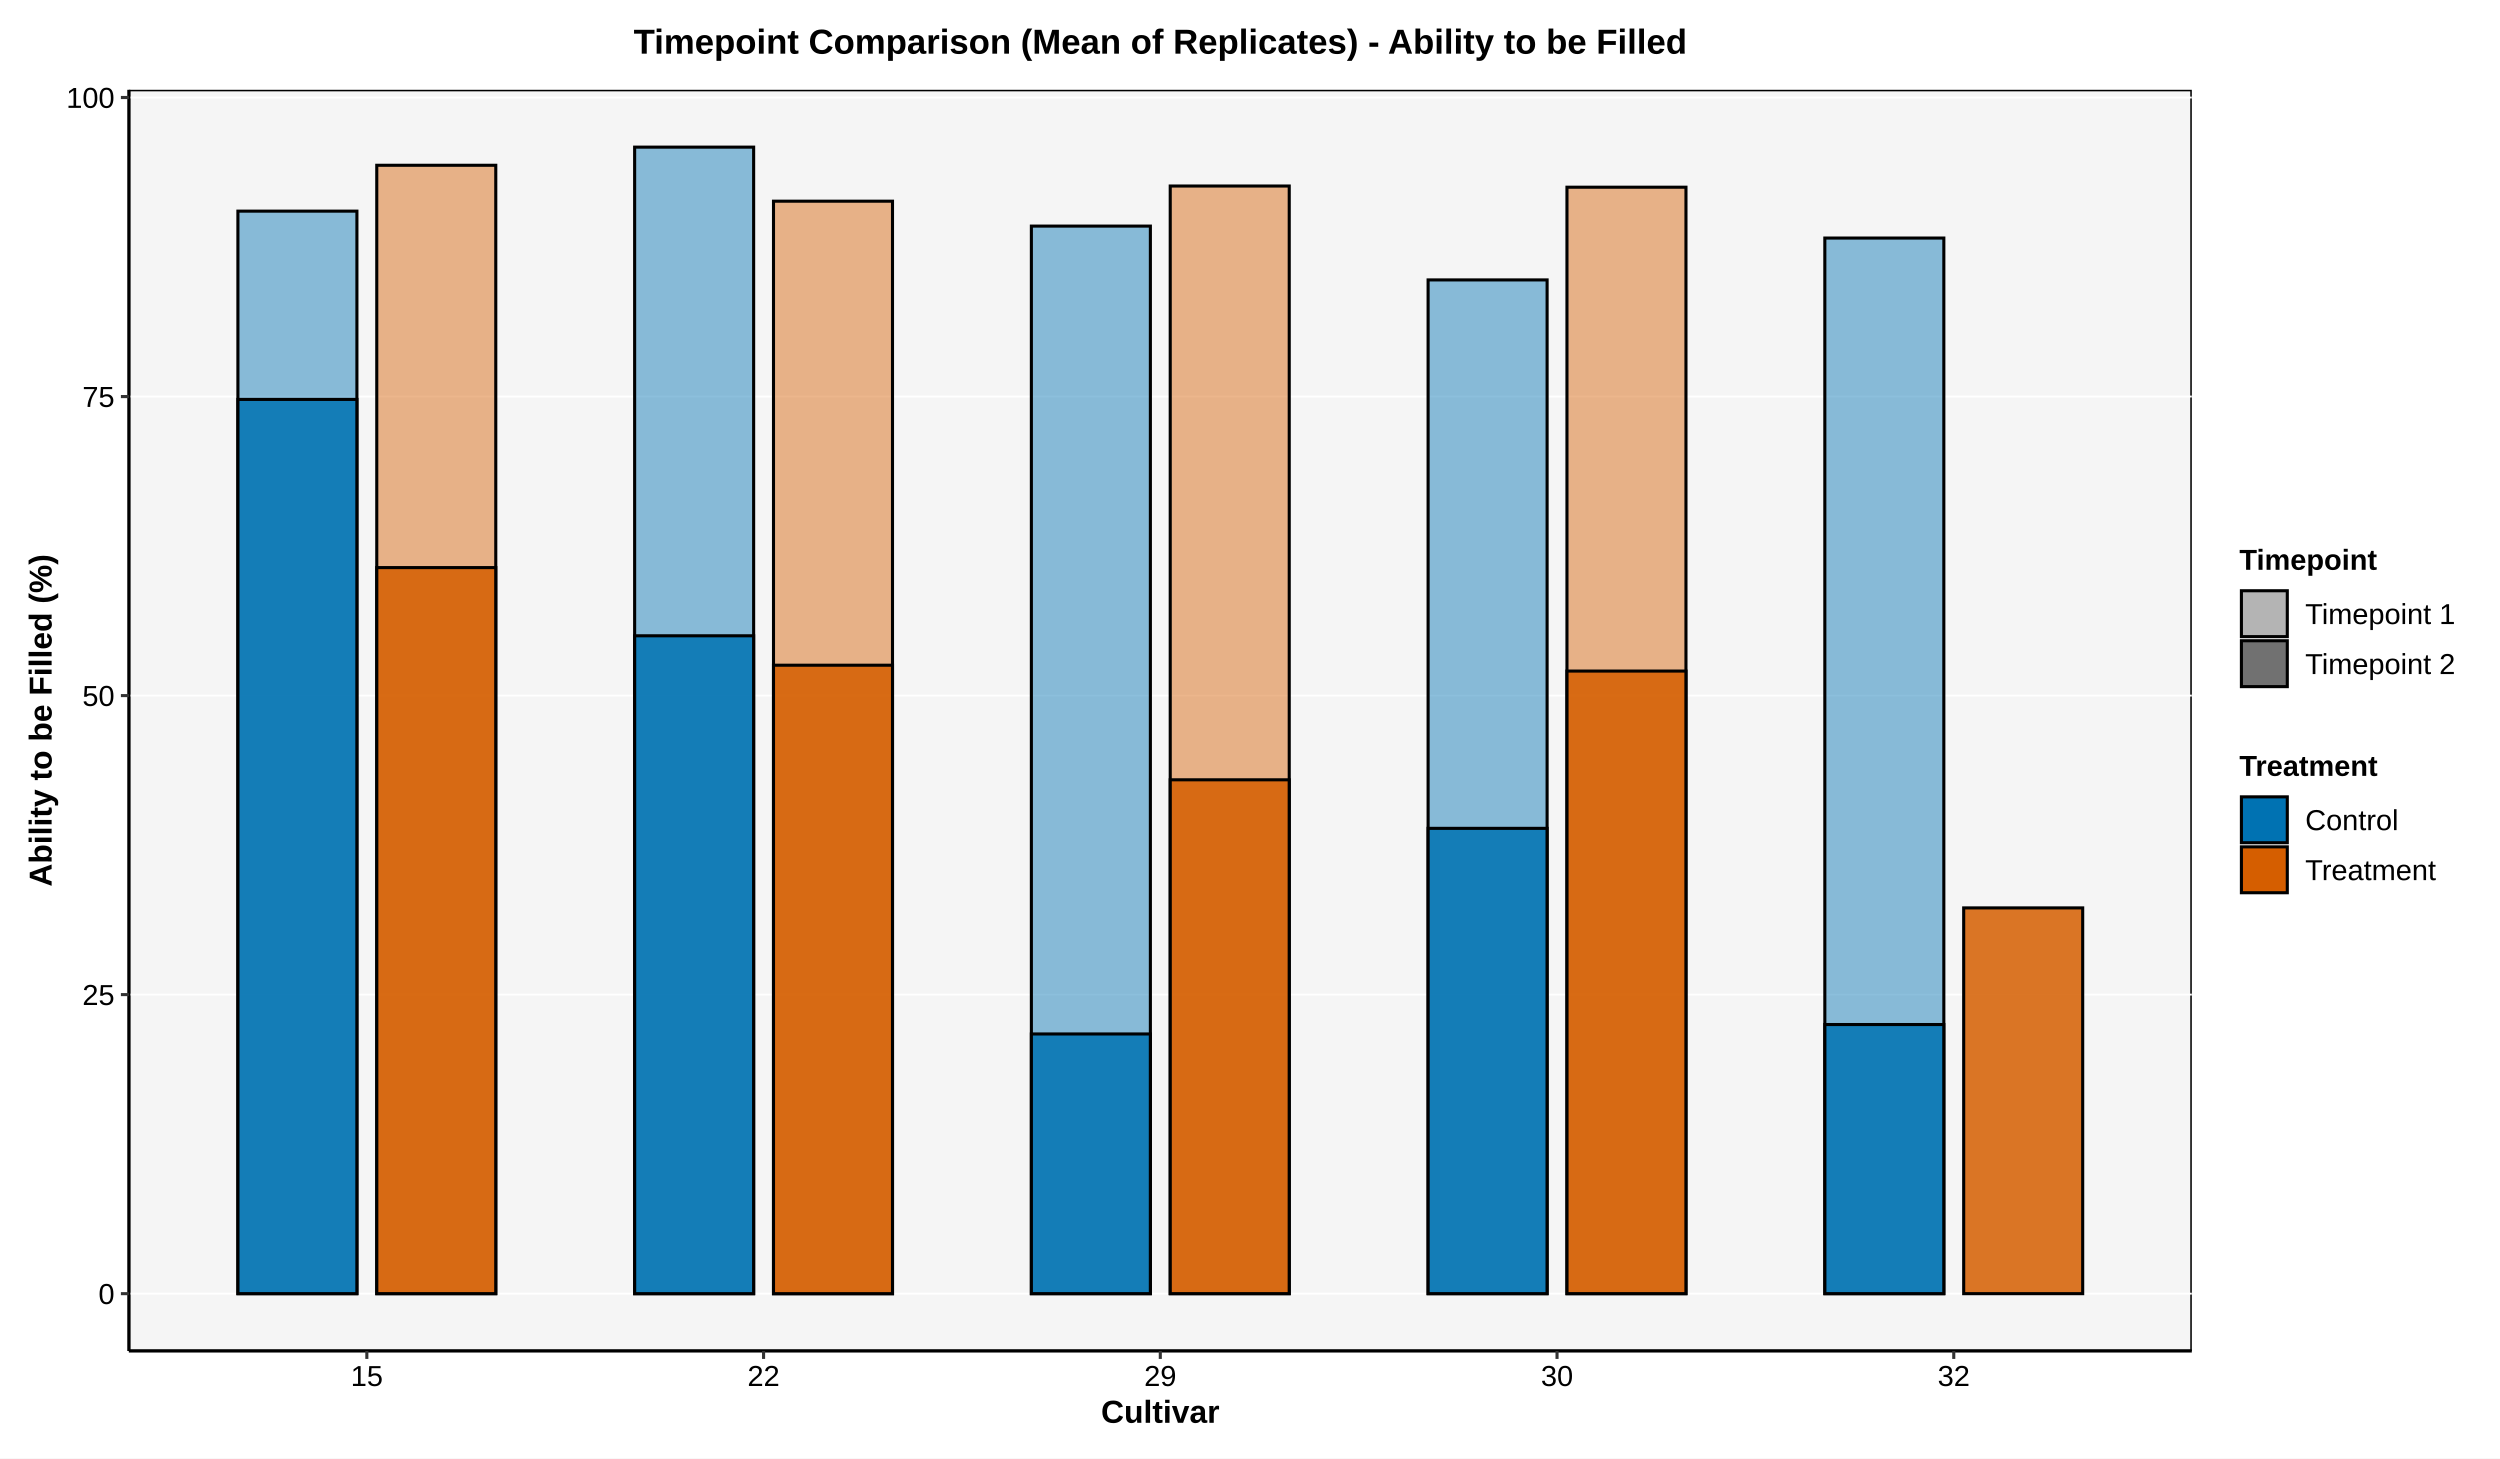
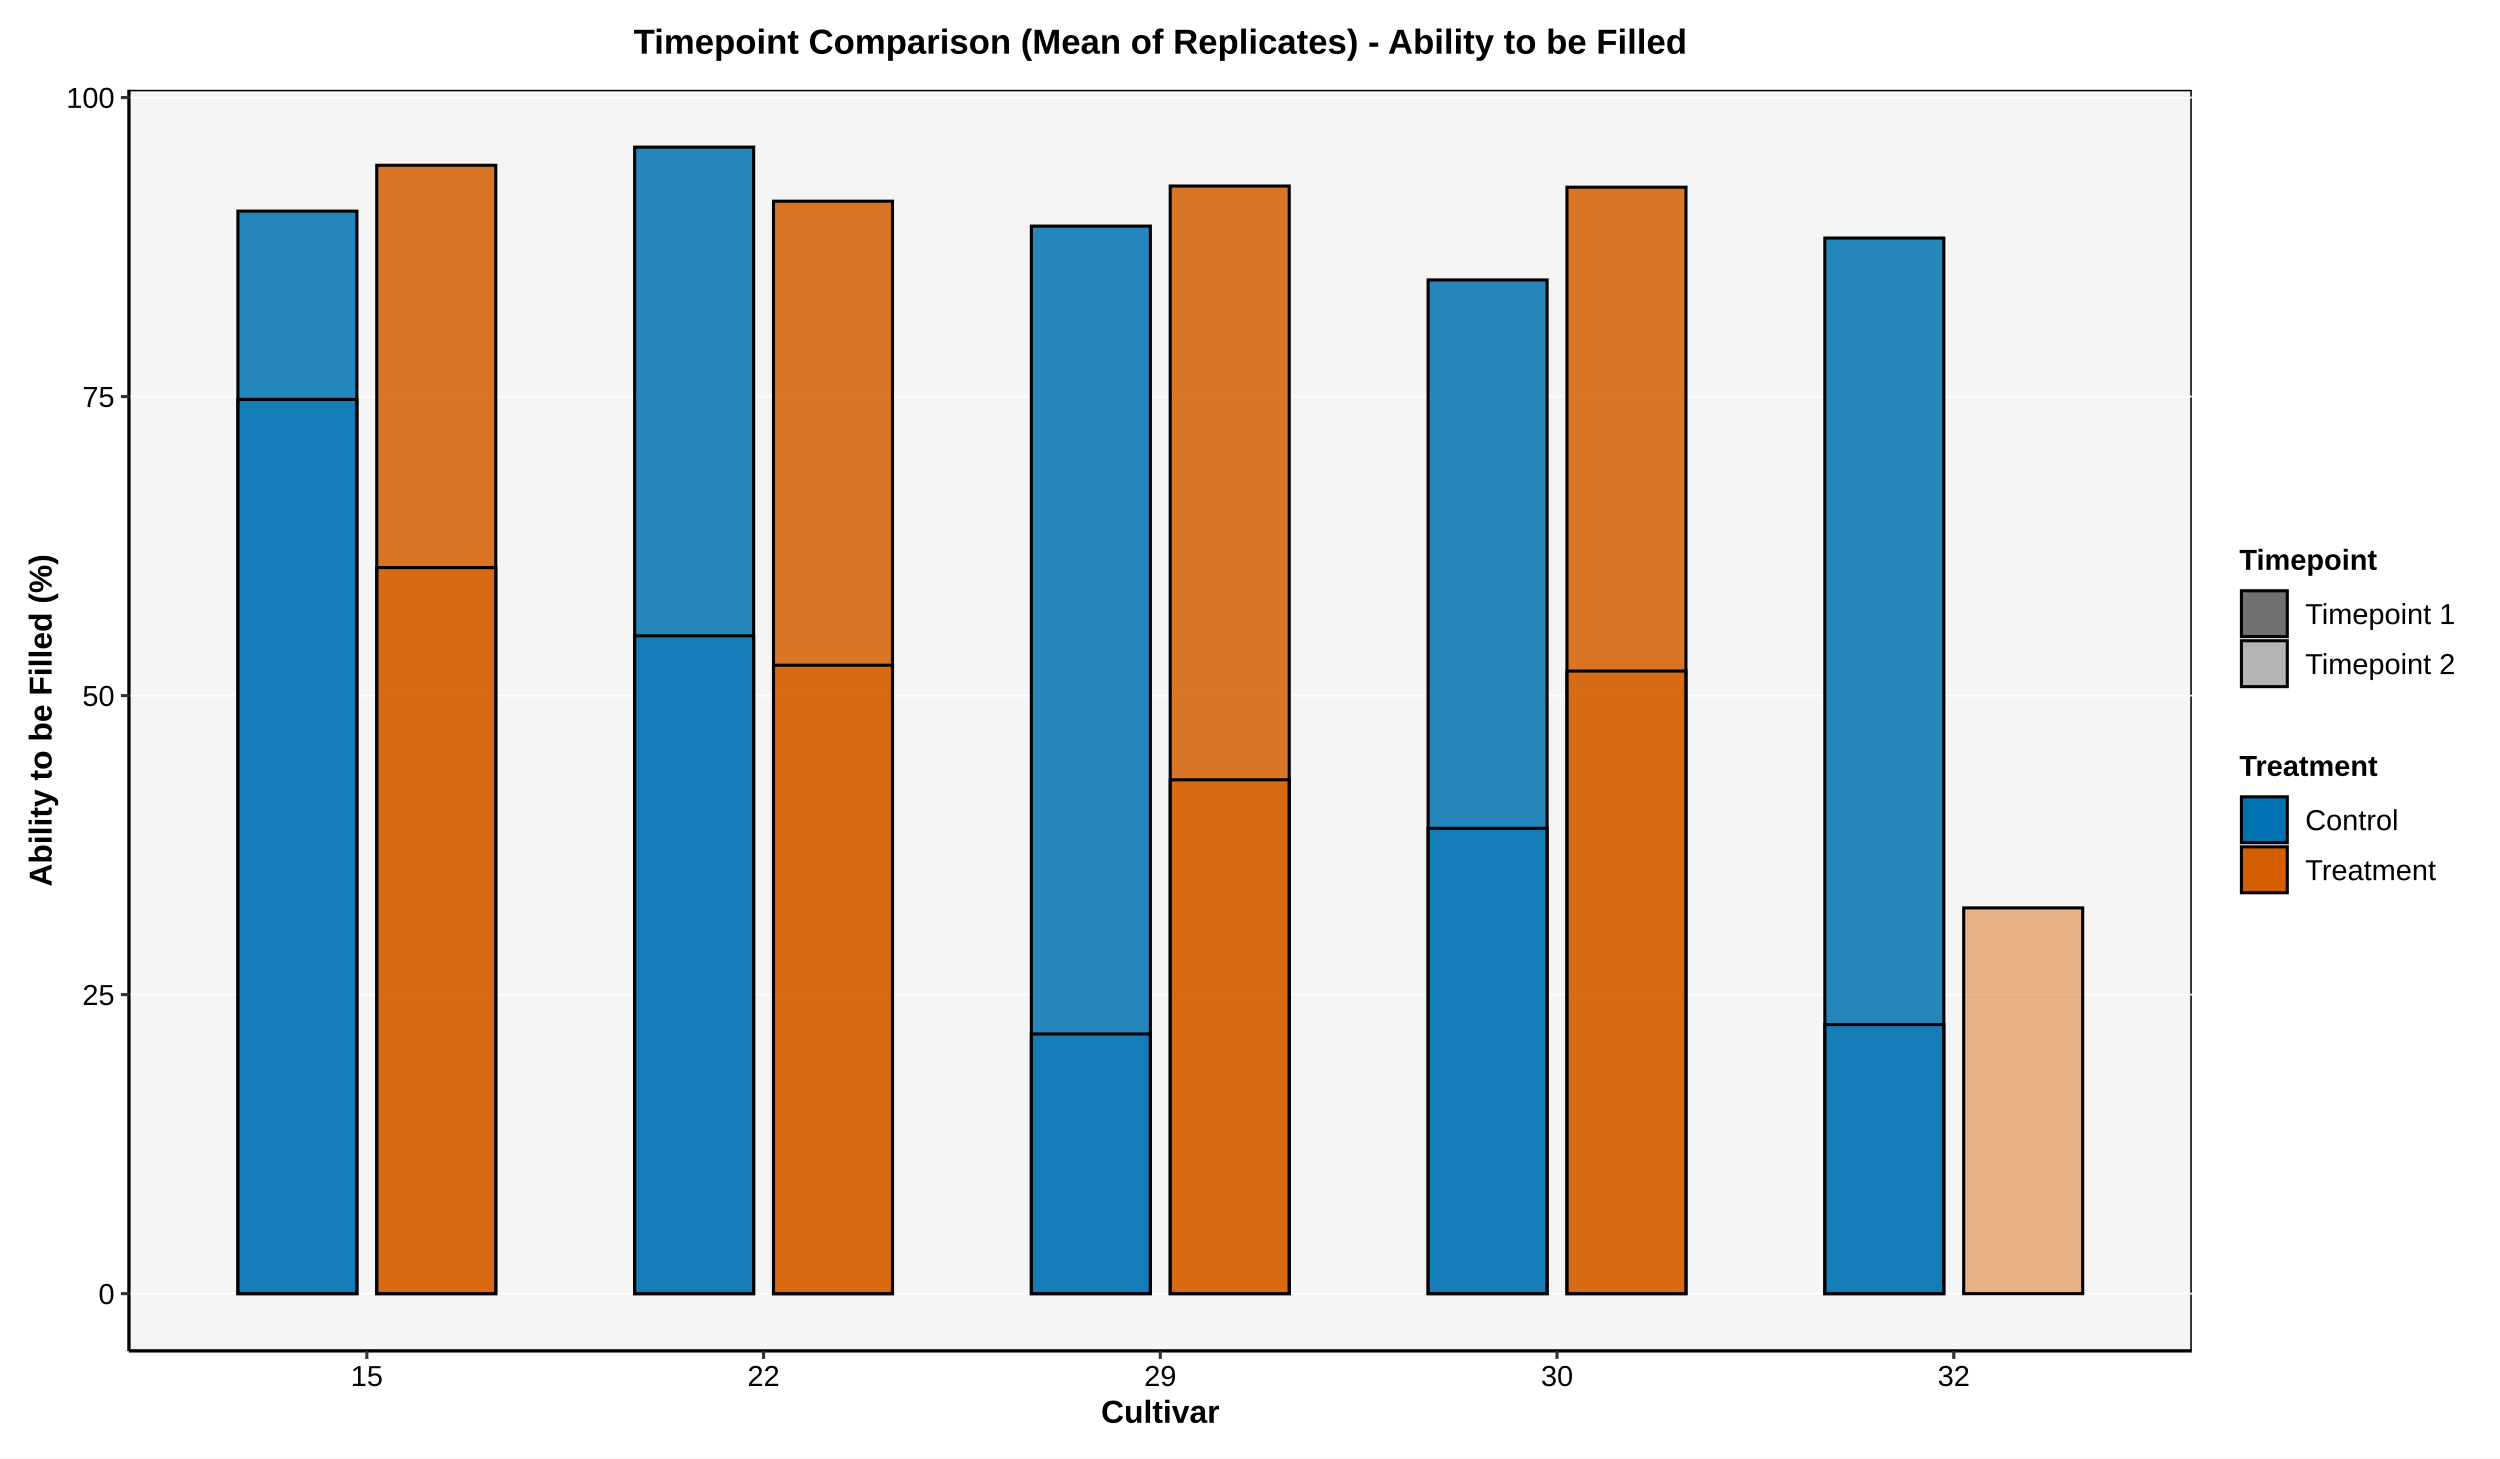
<svg xmlns="http://www.w3.org/2000/svg" width="864.00pt" height="504.00pt" viewBox="0 0 864.00 504.00">
  <g class="svglite">
    <defs>
      <style type="text/css">
    .svglite line, .svglite polyline, .svglite polygon, .svglite path, .svglite rect, .svglite circle {
      fill: none;
      stroke: #000000;
      stroke-linecap: round;
      stroke-linejoin: round;
      stroke-miterlimit: 10.00;
    }
    .svglite text {
      white-space: pre;
    }
    .svglite g.glyphgroup path {
      fill: inherit;
      stroke: none;
    }
  </style>
    </defs>
    <rect width="100%" height="100%" style="stroke: none; fill: #FFFFFF;" />
    <defs>
      <clipPath id="cpMC4wMHw4NjQuMDB8MC4wMHw1MDQuMDA=">
        <rect x="0.00" y="0.00" width="864.00" height="504.00" />
      </clipPath>
    </defs>
    <g clip-path="url(#cpMC4wMHw4NjQuMDB8MC4wMHw1MDQuMDA=)">
      <rect x="0.00" y="-0" width="864.00" height="504.00" style="stroke-width: 1.07; stroke: none; fill: #FFFFFF;" />
    </g>
    <defs>
      <clipPath id="cpNDQuNTJ8NzU3LjQ5fDMxLjA0fDQ2Ni45MA==">
        <rect x="44.52" y="31.04" width="712.97" height="435.86" />
      </clipPath>
    </defs>
    <g clip-path="url(#cpNDQuNTJ8NzU3LjQ5fDMxLjA0fDQ2Ni45MA==)">
      <rect x="44.52" y="31.04" width="712.97" height="435.86" style="stroke-width: 1.07; fill: #F5F5F5;" />
      <polyline points="44.52,447.09 757.49,447.09 " style="stroke-width: 0.64; stroke: #FFFFFF; stroke-linecap: butt;" />
      <polyline points="44.52,343.74 757.49,343.74 " style="stroke-width: 0.64; stroke: #FFFFFF; stroke-linecap: butt;" />
      <polyline points="44.52,240.40 757.49,240.40 " style="stroke-width: 0.64; stroke: #FFFFFF; stroke-linecap: butt;" />
      <polyline points="44.52,137.05 757.49,137.05 " style="stroke-width: 0.64; stroke: #FFFFFF; stroke-linecap: butt;" />
      <polyline points="44.52,33.70 757.49,33.70 " style="stroke-width: 0.64; stroke: #FFFFFF; stroke-linecap: butt;" />
-       <rect x="82.22" y="72.97" width="41.13" height="374.12" style="stroke-width: 1.07; stroke-linecap: butt; stroke-linejoin: miter; fill: #0072B2; fill-opacity: 0.45;" />
-       <rect x="130.21" y="57.12" width="41.13" height="389.97" style="stroke-width: 1.07; stroke-linecap: butt; stroke-linejoin: miter; fill: #D55E00; fill-opacity: 0.45;" />
-       <rect x="219.33" y="50.85" width="41.13" height="396.24" style="stroke-width: 1.07; stroke-linecap: butt; stroke-linejoin: miter; fill: #0072B2; fill-opacity: 0.45;" />
-       <rect x="267.32" y="69.53" width="41.13" height="377.57" style="stroke-width: 1.07; stroke-linecap: butt; stroke-linejoin: miter; fill: #D55E00; fill-opacity: 0.45;" />
-       <rect x="356.44" y="78.14" width="41.13" height="368.95" style="stroke-width: 1.07; stroke-linecap: butt; stroke-linejoin: miter; fill: #0072B2; fill-opacity: 0.45;" />
-       <rect x="404.43" y="64.29" width="41.13" height="382.80" style="stroke-width: 1.07; stroke-linecap: butt; stroke-linejoin: miter; fill: #D55E00; fill-opacity: 0.45;" />
-       <rect x="493.55" y="96.74" width="41.13" height="350.35" style="stroke-width: 1.07; stroke-linecap: butt; stroke-linejoin: miter; fill: #0072B2; fill-opacity: 0.45;" />
-       <rect x="541.54" y="64.70" width="41.13" height="382.39" style="stroke-width: 1.07; stroke-linecap: butt; stroke-linejoin: miter; fill: #D55E00; fill-opacity: 0.45;" />
-       <rect x="630.66" y="82.27" width="41.13" height="364.82" style="stroke-width: 1.07; stroke-linecap: butt; stroke-linejoin: miter; fill: #0072B2; fill-opacity: 0.45;" />
-       <rect x="82.22" y="138.04" width="41.13" height="309.05" style="stroke-width: 1.07; stroke-linecap: butt; stroke-linejoin: miter; fill: #0072B2; fill-opacity: 0.85;" />
-       <rect x="130.21" y="196.16" width="41.13" height="250.93" style="stroke-width: 1.07; stroke-linecap: butt; stroke-linejoin: miter; fill: #D55E00; fill-opacity: 0.85;" />
-       <rect x="219.33" y="219.73" width="41.13" height="227.37" style="stroke-width: 1.07; stroke-linecap: butt; stroke-linejoin: miter; fill: #0072B2; fill-opacity: 0.85;" />
-       <rect x="267.32" y="229.90" width="41.13" height="217.20" style="stroke-width: 1.07; stroke-linecap: butt; stroke-linejoin: miter; fill: #D55E00; fill-opacity: 0.85;" />
-       <rect x="356.44" y="357.34" width="41.13" height="89.75" style="stroke-width: 1.07; stroke-linecap: butt; stroke-linejoin: miter; fill: #0072B2; fill-opacity: 0.85;" />
-       <rect x="404.43" y="269.50" width="41.13" height="177.59" style="stroke-width: 1.07; stroke-linecap: butt; stroke-linejoin: miter; fill: #D55E00; fill-opacity: 0.85;" />
-       <rect x="493.55" y="286.28" width="41.13" height="160.81" style="stroke-width: 1.07; stroke-linecap: butt; stroke-linejoin: miter; fill: #0072B2; fill-opacity: 0.85;" />
-       <rect x="541.54" y="231.92" width="41.13" height="215.17" style="stroke-width: 1.07; stroke-linecap: butt; stroke-linejoin: miter; fill: #D55E00; fill-opacity: 0.85;" />
-       <rect x="630.66" y="354.08" width="41.13" height="93.01" style="stroke-width: 1.07; stroke-linecap: butt; stroke-linejoin: miter; fill: #0072B2; fill-opacity: 0.85;" />
-       <rect x="678.65" y="313.77" width="41.13" height="133.32" style="stroke-width: 1.07; stroke-linecap: butt; stroke-linejoin: miter; fill: #D55E00; fill-opacity: 0.85;" />
+       <rect x="82.22" y="72.97" width="41.13" height="374.12" style="stroke-width: 1.07; stroke-linecap: butt; stroke-linejoin: miter; fill: #0072B2; fill-opacity: 0.85;" />
+       <rect x="130.21" y="57.12" width="41.13" height="389.97" style="stroke-width: 1.07; stroke-linecap: butt; stroke-linejoin: miter; fill: #D55E00; fill-opacity: 0.85;" />
+       <rect x="219.33" y="50.85" width="41.13" height="396.24" style="stroke-width: 1.07; stroke-linecap: butt; stroke-linejoin: miter; fill: #0072B2; fill-opacity: 0.85;" />
+       <rect x="267.32" y="69.53" width="41.13" height="377.57" style="stroke-width: 1.07; stroke-linecap: butt; stroke-linejoin: miter; fill: #D55E00; fill-opacity: 0.85;" />
+       <rect x="356.44" y="78.14" width="41.13" height="368.95" style="stroke-width: 1.07; stroke-linecap: butt; stroke-linejoin: miter; fill: #0072B2; fill-opacity: 0.85;" />
+       <rect x="404.43" y="64.29" width="41.13" height="382.80" style="stroke-width: 1.07; stroke-linecap: butt; stroke-linejoin: miter; fill: #D55E00; fill-opacity: 0.85;" />
+       <rect x="493.55" y="96.74" width="41.13" height="350.35" style="stroke-width: 1.07; stroke-linecap: butt; stroke-linejoin: miter; fill: #0072B2; fill-opacity: 0.85;" />
+       <rect x="541.54" y="64.70" width="41.13" height="382.39" style="stroke-width: 1.07; stroke-linecap: butt; stroke-linejoin: miter; fill: #D55E00; fill-opacity: 0.85;" />
+       <rect x="630.66" y="82.27" width="41.13" height="364.82" style="stroke-width: 1.07; stroke-linecap: butt; stroke-linejoin: miter; fill: #0072B2; fill-opacity: 0.85;" />
+       <rect x="82.22" y="138.04" width="41.13" height="309.05" style="stroke-width: 1.07; stroke-linecap: butt; stroke-linejoin: miter; fill: #0072B2; fill-opacity: 0.45;" />
+       <rect x="130.21" y="196.16" width="41.13" height="250.93" style="stroke-width: 1.07; stroke-linecap: butt; stroke-linejoin: miter; fill: #D55E00; fill-opacity: 0.45;" />
+       <rect x="219.33" y="219.73" width="41.13" height="227.37" style="stroke-width: 1.07; stroke-linecap: butt; stroke-linejoin: miter; fill: #0072B2; fill-opacity: 0.45;" />
+       <rect x="267.32" y="229.90" width="41.13" height="217.20" style="stroke-width: 1.07; stroke-linecap: butt; stroke-linejoin: miter; fill: #D55E00; fill-opacity: 0.45;" />
+       <rect x="356.44" y="357.34" width="41.13" height="89.75" style="stroke-width: 1.07; stroke-linecap: butt; stroke-linejoin: miter; fill: #0072B2; fill-opacity: 0.45;" />
+       <rect x="404.43" y="269.50" width="41.13" height="177.59" style="stroke-width: 1.07; stroke-linecap: butt; stroke-linejoin: miter; fill: #D55E00; fill-opacity: 0.45;" />
+       <rect x="493.55" y="286.28" width="41.13" height="160.81" style="stroke-width: 1.07; stroke-linecap: butt; stroke-linejoin: miter; fill: #0072B2; fill-opacity: 0.45;" />
+       <rect x="541.54" y="231.92" width="41.13" height="215.17" style="stroke-width: 1.07; stroke-linecap: butt; stroke-linejoin: miter; fill: #D55E00; fill-opacity: 0.45;" />
+       <rect x="630.66" y="354.08" width="41.13" height="93.01" style="stroke-width: 1.07; stroke-linecap: butt; stroke-linejoin: miter; fill: #0072B2; fill-opacity: 0.45;" />
+       <rect x="678.65" y="313.77" width="41.13" height="133.32" style="stroke-width: 1.07; stroke-linecap: butt; stroke-linejoin: miter; fill: #D55E00; fill-opacity: 0.45;" />
    </g>
    <g clip-path="url(#cpMC4wMHw4NjQuMDB8MC4wMHw1MDQuMDA=)">
      <polyline points="44.52,466.90 44.52,31.04 " style="stroke-width: 1.07; stroke-linecap: butt;" />
      <text x="39.59" y="450.67" text-anchor="end" style="font-size: 10.00px; font-family: &quot;Arial&quot;;" textLength="5.56px" lengthAdjust="spacingAndGlyphs">0</text>
      <text x="39.59" y="347.33" text-anchor="end" style="font-size: 10.00px; font-family: &quot;Arial&quot;;" textLength="11.12px" lengthAdjust="spacingAndGlyphs">25</text>
      <text x="39.59" y="243.98" text-anchor="end" style="font-size: 10.00px; font-family: &quot;Arial&quot;;" textLength="11.12px" lengthAdjust="spacingAndGlyphs">50</text>
      <text x="39.59" y="140.63" text-anchor="end" style="font-size: 10.00px; font-family: &quot;Arial&quot;;" textLength="11.12px" lengthAdjust="spacingAndGlyphs">75</text>
      <text x="39.59" y="37.28" text-anchor="end" style="font-size: 10.00px; font-family: &quot;Arial&quot;;" textLength="16.69px" lengthAdjust="spacingAndGlyphs">100</text>
      <polyline points="41.78,447.09 44.52,447.09 " style="stroke-width: 1.07; stroke: #333333; stroke-linecap: butt;" />
      <polyline points="41.78,343.74 44.52,343.74 " style="stroke-width: 1.07; stroke: #333333; stroke-linecap: butt;" />
      <polyline points="41.78,240.40 44.52,240.40 " style="stroke-width: 1.07; stroke: #333333; stroke-linecap: butt;" />
      <polyline points="41.78,137.05 44.52,137.05 " style="stroke-width: 1.07; stroke: #333333; stroke-linecap: butt;" />
      <polyline points="41.78,33.70 44.52,33.70 " style="stroke-width: 1.07; stroke: #333333; stroke-linecap: butt;" />
      <polyline points="44.52,466.90 757.49,466.90 " style="stroke-width: 1.07; stroke-linecap: butt;" />
      <polyline points="126.78,469.64 126.78,466.90 " style="stroke-width: 1.07; stroke: #333333; stroke-linecap: butt;" />
      <polyline points="263.89,469.64 263.89,466.90 " style="stroke-width: 1.07; stroke: #333333; stroke-linecap: butt;" />
      <polyline points="401.00,469.64 401.00,466.90 " style="stroke-width: 1.07; stroke: #333333; stroke-linecap: butt;" />
      <polyline points="538.11,469.64 538.11,466.90 " style="stroke-width: 1.07; stroke: #333333; stroke-linecap: butt;" />
      <polyline points="675.22,469.64 675.22,466.90 " style="stroke-width: 1.07; stroke: #333333; stroke-linecap: butt;" />
      <text x="126.78" y="479.00" text-anchor="middle" style="font-size: 10.00px; font-family: &quot;Arial&quot;;" textLength="11.12px" lengthAdjust="spacingAndGlyphs">15</text>
      <text x="263.89" y="479.00" text-anchor="middle" style="font-size: 10.00px; font-family: &quot;Arial&quot;;" textLength="11.12px" lengthAdjust="spacingAndGlyphs">22</text>
      <text x="401.00" y="479.00" text-anchor="middle" style="font-size: 10.00px; font-family: &quot;Arial&quot;;" textLength="11.12px" lengthAdjust="spacingAndGlyphs">29</text>
      <text x="538.11" y="479.00" text-anchor="middle" style="font-size: 10.00px; font-family: &quot;Arial&quot;;" textLength="11.12px" lengthAdjust="spacingAndGlyphs">30</text>
      <text x="675.22" y="479.00" text-anchor="middle" style="font-size: 10.00px; font-family: &quot;Arial&quot;;" textLength="11.12px" lengthAdjust="spacingAndGlyphs">32</text>
      <text x="401.00" y="491.72" text-anchor="middle" style="font-size: 11.00px; font-weight: bold; font-family: &quot;Arial&quot;;" textLength="40.97px" lengthAdjust="spacingAndGlyphs">Cultivar</text>
      <text transform="translate(17.84,248.97) rotate(-90)" text-anchor="middle" style="font-size: 11.00px; font-weight: bold; font-family: &quot;Arial&quot;;" textLength="114.94px" lengthAdjust="spacingAndGlyphs">Ability to be Filled (%)</text>
      <rect x="768.44" y="183.23" width="85.59" height="60.26" style="stroke-width: 1.07; stroke: none; fill: #FFFFFF;" />
      <text x="773.92" y="196.92" style="font-size: 10.00px; font-weight: bold; font-family: &quot;Arial&quot;;" textLength="47.59px" lengthAdjust="spacingAndGlyphs">Timepoint</text>
-       <rect x="774.63" y="204.16" width="15.86" height="15.86" style="stroke-width: 1.07; stroke-linecap: butt; stroke-linejoin: miter; fill: #595959; fill-opacity: 0.45;" />
-       <rect x="774.63" y="221.44" width="15.86" height="15.86" style="stroke-width: 1.07; stroke-linecap: butt; stroke-linejoin: miter; fill: #595959; fill-opacity: 0.85;" />
+       <rect x="774.63" y="204.16" width="15.86" height="15.86" style="stroke-width: 1.07; stroke-linecap: butt; stroke-linejoin: miter; fill: #595959; fill-opacity: 0.85;" />
+       <rect x="774.63" y="221.44" width="15.86" height="15.86" style="stroke-width: 1.07; stroke-linecap: butt; stroke-linejoin: miter; fill: #595959; fill-opacity: 0.45;" />
      <text x="796.68" y="215.68" style="font-size: 10.00px; font-family: &quot;Arial&quot;;" textLength="51.88px" lengthAdjust="spacingAndGlyphs">Timepoint 1</text>
      <text x="796.68" y="232.96" style="font-size: 10.00px; font-family: &quot;Arial&quot;;" textLength="51.88px" lengthAdjust="spacingAndGlyphs">Timepoint 2</text>
      <rect x="768.44" y="254.45" width="78.92" height="60.26" style="stroke-width: 1.07; stroke: none; fill: #FFFFFF;" />
      <text x="773.92" y="268.15" style="font-size: 10.00px; font-weight: bold; font-family: &quot;Arial&quot;;" textLength="47.80px" lengthAdjust="spacingAndGlyphs">Treatment</text>
      <rect x="774.63" y="275.39" width="15.86" height="15.86" style="stroke-width: 1.07; stroke-linecap: butt; stroke-linejoin: miter; fill: #0072B2;" />
      <rect x="774.63" y="292.67" width="15.86" height="15.86" style="stroke-width: 1.07; stroke-linecap: butt; stroke-linejoin: miter; fill: #D55E00;" />
      <text x="796.68" y="286.90" style="font-size: 10.00px; font-family: &quot;Arial&quot;;" textLength="32.23px" lengthAdjust="spacingAndGlyphs">Control</text>
      <text x="796.68" y="304.18" style="font-size: 10.00px; font-family: &quot;Arial&quot;;" textLength="45.20px" lengthAdjust="spacingAndGlyphs">Treatment</text>
      <text x="401.00" y="18.56" text-anchor="middle" style="font-size: 12.00px; font-weight: bold; font-family: &quot;Arial&quot;;" textLength="363.92px" lengthAdjust="spacingAndGlyphs">Timepoint Comparison (Mean of Replicates) - Ability to be Filled</text>
    </g>
  </g>
</svg>
